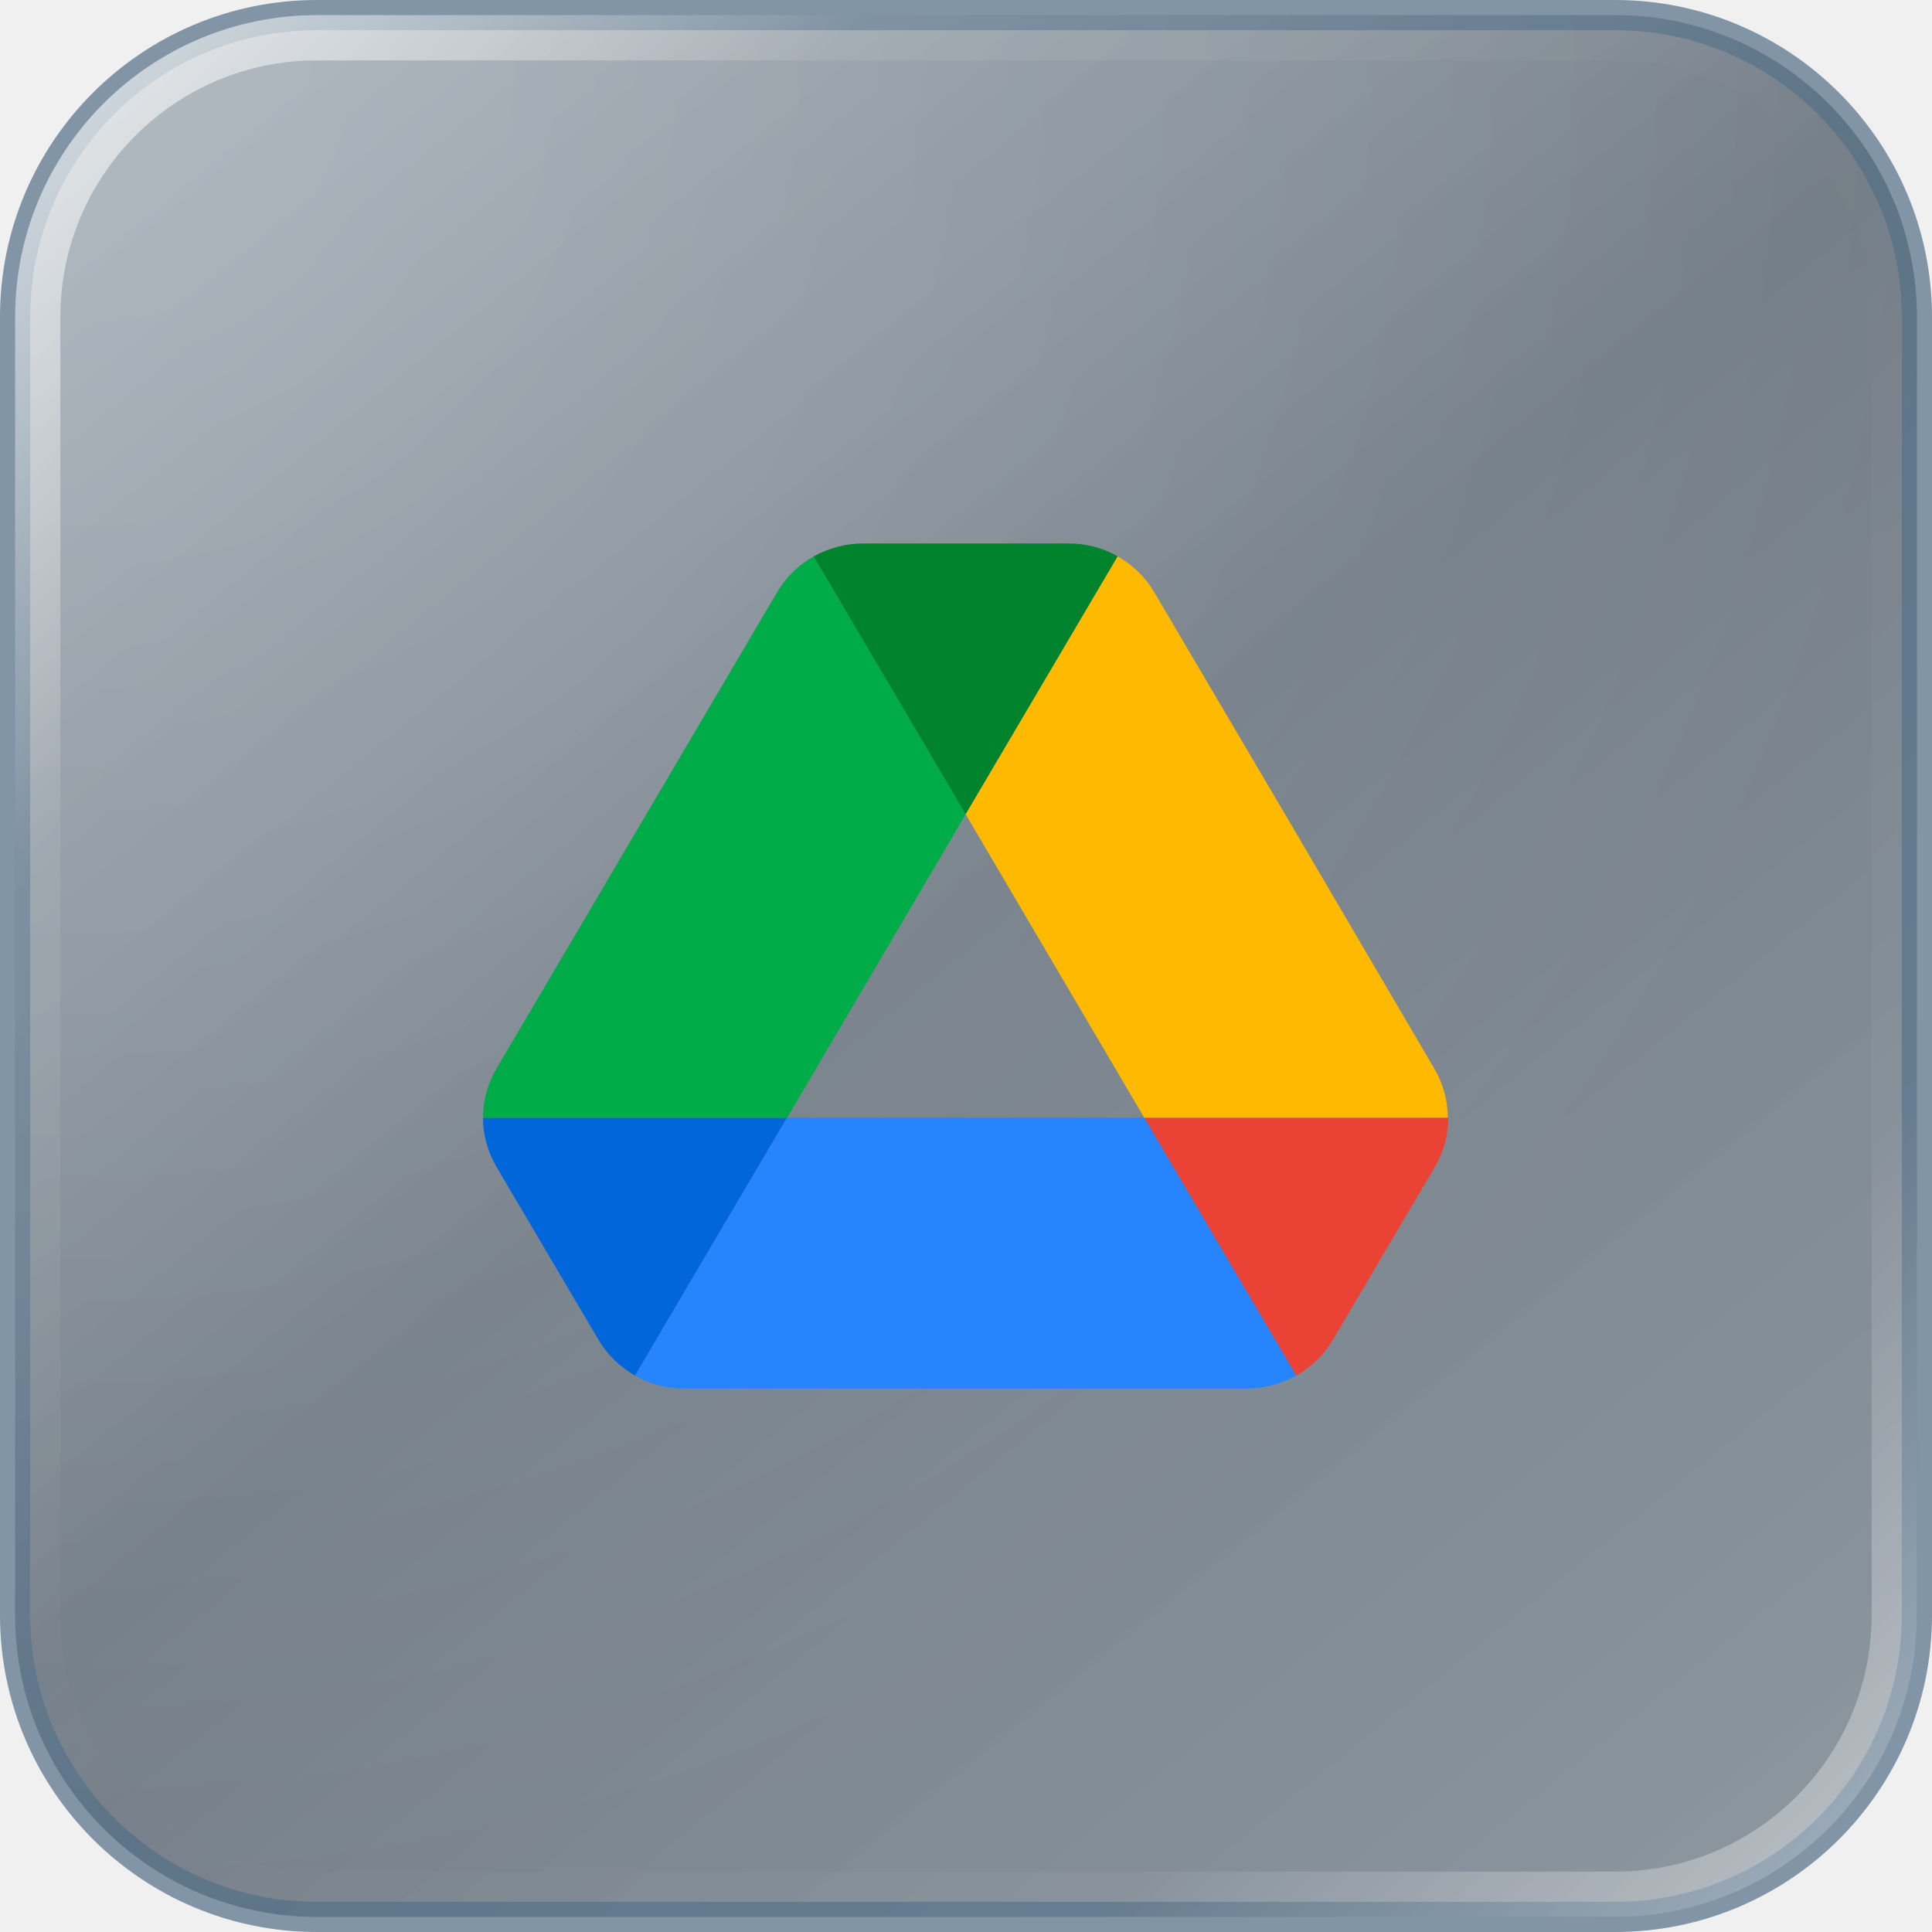
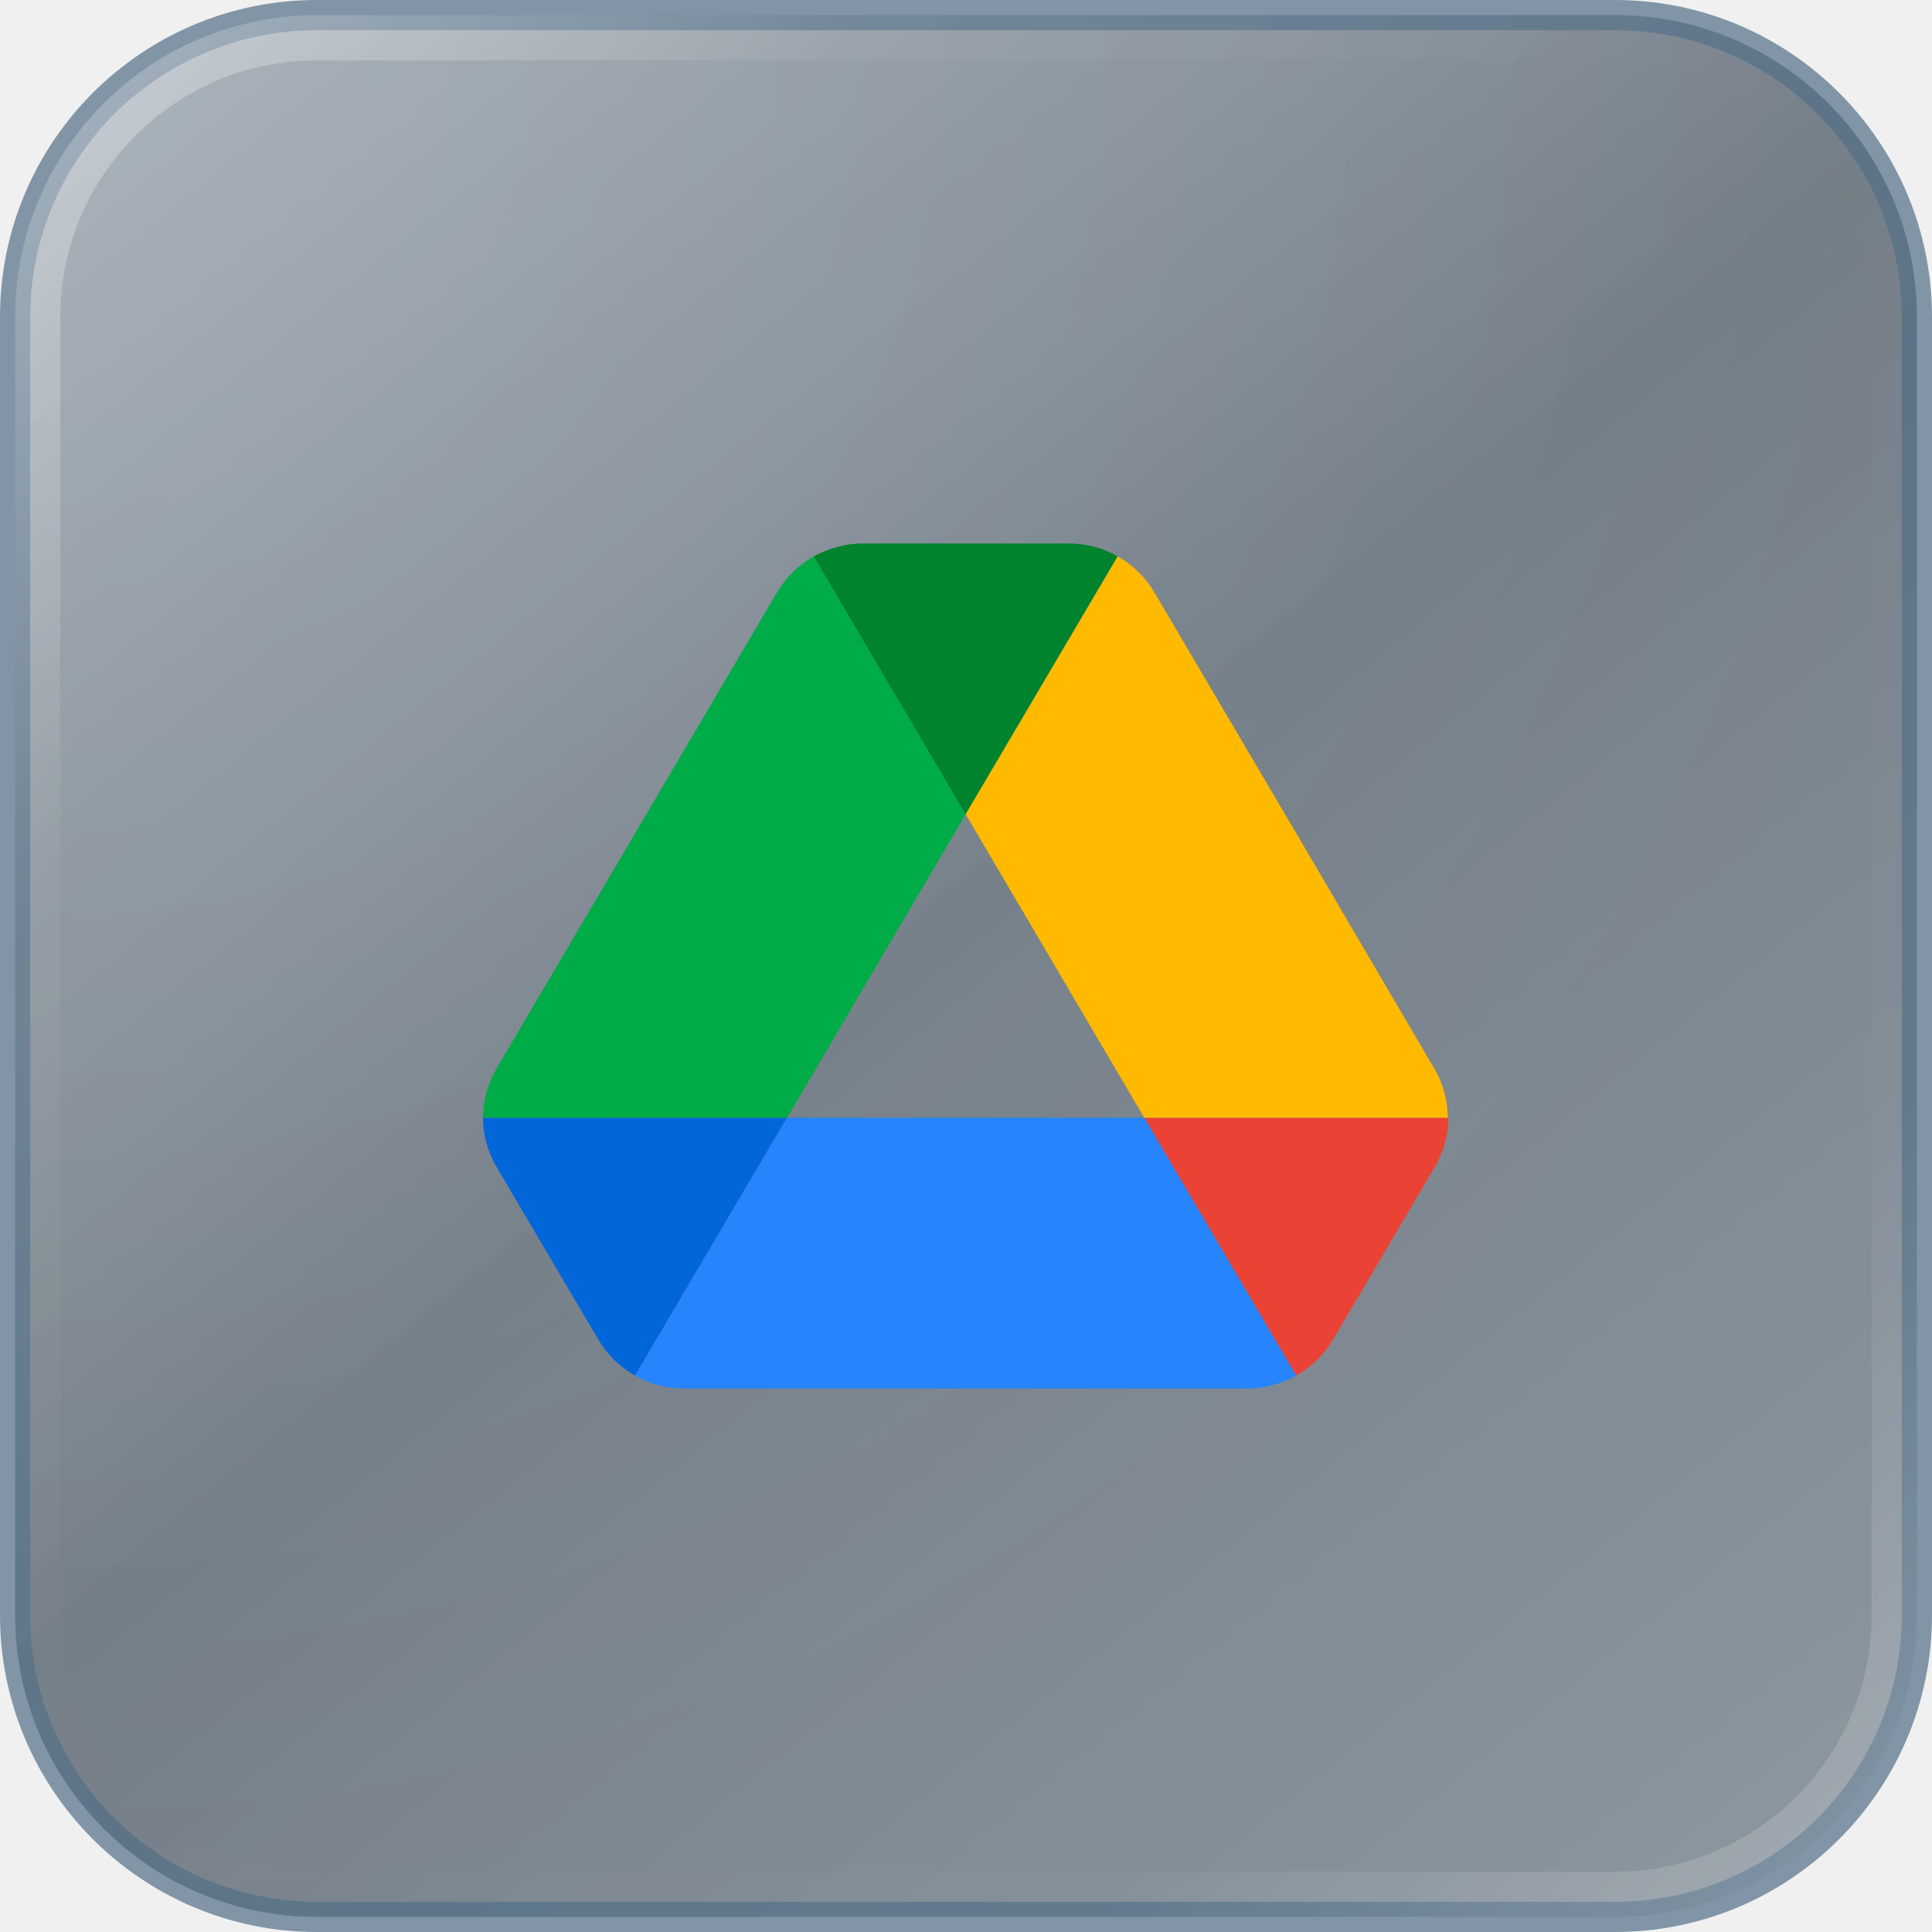
<svg xmlns="http://www.w3.org/2000/svg" viewBox="0 0 64 64" fill="none" color="#CBD5E1">
  <g>
    <defs>
      <linearGradient id="google-drive-app-dark-background-surface" x1="6" y1="0" x2="58" y2="64" gradientUnits="userSpaceOnUse">
        <stop offset="0" stop-color="#526678" stop-opacity=".50" />
        <stop offset=".48" stop-color="#273746" stop-opacity=".62" />
        <stop offset="1" stop-color="#364A5C" stop-opacity=".54" />
      </linearGradient>
      <radialGradient id="google-drive-app-dark-background-sheen" cx="3" cy="2" r="62" gradientUnits="userSpaceOnUse">
-         <stop stop-color="#FFFFFF" stop-opacity=".18" />
+         <stop stop-color="#FFFFFF" stop-opacity="0.09" />
        <stop offset="1" stop-color="#FFFFFF" stop-opacity="0" />
      </radialGradient>
      <linearGradient id="google-drive-app-dark-background-reflection" x1="0" y1="0" x2="64" y2="64" gradientUnits="userSpaceOnUse">
-         <stop stop-color="#FFFFFF" stop-opacity=".75" />
-         <stop offset=".23" stop-color="#FFFFFF" stop-opacity=".08" />
+         <stop stop-color="#FFFFFF" stop-opacity="0.375" />
+         <stop offset=".23" stop-color="#FFFFFF" stop-opacity="0.04" />
        <stop offset=".5" stop-color="#FFFFFF" stop-opacity="0" />
-         <stop offset=".78" stop-color="#FFFFFF" stop-opacity=".04" />
-         <stop offset="1" stop-color="#FFFFFF" stop-opacity=".45" />
+         <stop offset=".78" stop-color="#FFFFFF" stop-opacity="0.02" />
+         <stop offset="1" stop-color="#FFFFFF" stop-opacity="0.225" />
      </linearGradient>
    </defs>
    <rect x=".5" y=".5" width="63" height="63" rx="10" fill="url(#google-drive-app-dark-background-surface)" stroke="#526E86" stroke-opacity=".7" />
    <rect x=".5" y=".5" width="63" height="63" rx="10" fill="url(#google-drive-app-dark-background-sheen)" />
    <rect x="1.25" y="1.25" width="61.5" height="61.5" rx="9.25" stroke="url(#google-drive-app-dark-background-reflection)" stroke-width="1.5" />
  </g>
  <defs>
    <clipPath id="google-drive-app-dark-tile">
      <rect x=".5" y=".5" width="63" height="63" rx="10" />
    </clipPath>
  </defs>
  <g clip-path="url(#google-drive-app-dark-tile)">
    <svg fill="none" viewBox="0 0 32 28" x="16.0" y="16.0" width="32.0" height="32.0">
      <mask id="google-drive-app-dark-mask0_8474_23522" mask-units="userSpaceOnUse" x="0" y="0" width="32" height="28" mask-type="luminance">
        <path d="M31.978 0H0V28H31.978V0Z" fill="white" />
      </mask>
      <g mask="url(#google-drive-app-dark-mask0_8474_23522)">
        <path d="M2.418 23.997L3.828 26.385C4.121 26.887 4.542 27.282 5.037 27.569L10.073 19.026H0C0 19.582 0.147 20.139 0.44 20.641L2.418 23.997Z" fill="#0066DA" />
        <path d="M15.989 8.974L10.952 0.431C10.458 0.718 10.037 1.113 9.744 1.615L0.44 17.41C0.152 17.902 0 18.459 0 19.026H10.073L15.989 8.974Z" fill="#00AC47" />
        <path d="M26.941 27.569C27.436 27.282 27.857 26.887 28.15 26.385L28.736 25.397L31.539 20.641C31.831 20.139 31.978 19.582 31.978 19.026H21.904L24.048 23.154L26.941 27.569Z" fill="#EA4335" />
        <path d="M15.989 8.974L21.026 0.431C20.531 0.144 19.963 0 19.377 0H12.601C12.015 0 11.447 0.162 10.952 0.431L15.989 8.974Z" fill="#00832D" />
        <path d="M21.905 19.026H10.073L5.037 27.569C5.531 27.856 6.099 28 6.685 28H25.293C25.879 28 26.447 27.838 26.941 27.569L21.905 19.026Z" fill="#2684FC" />
        <path d="M26.887 9.513L22.234 1.615C21.941 1.113 21.52 0.718 21.026 0.431L15.989 8.974L21.905 19.026H31.96C31.96 18.469 31.813 17.913 31.52 17.41L26.887 9.513Z" fill="#FFBA00" />
      </g>
    </svg>
  </g>
</svg>
